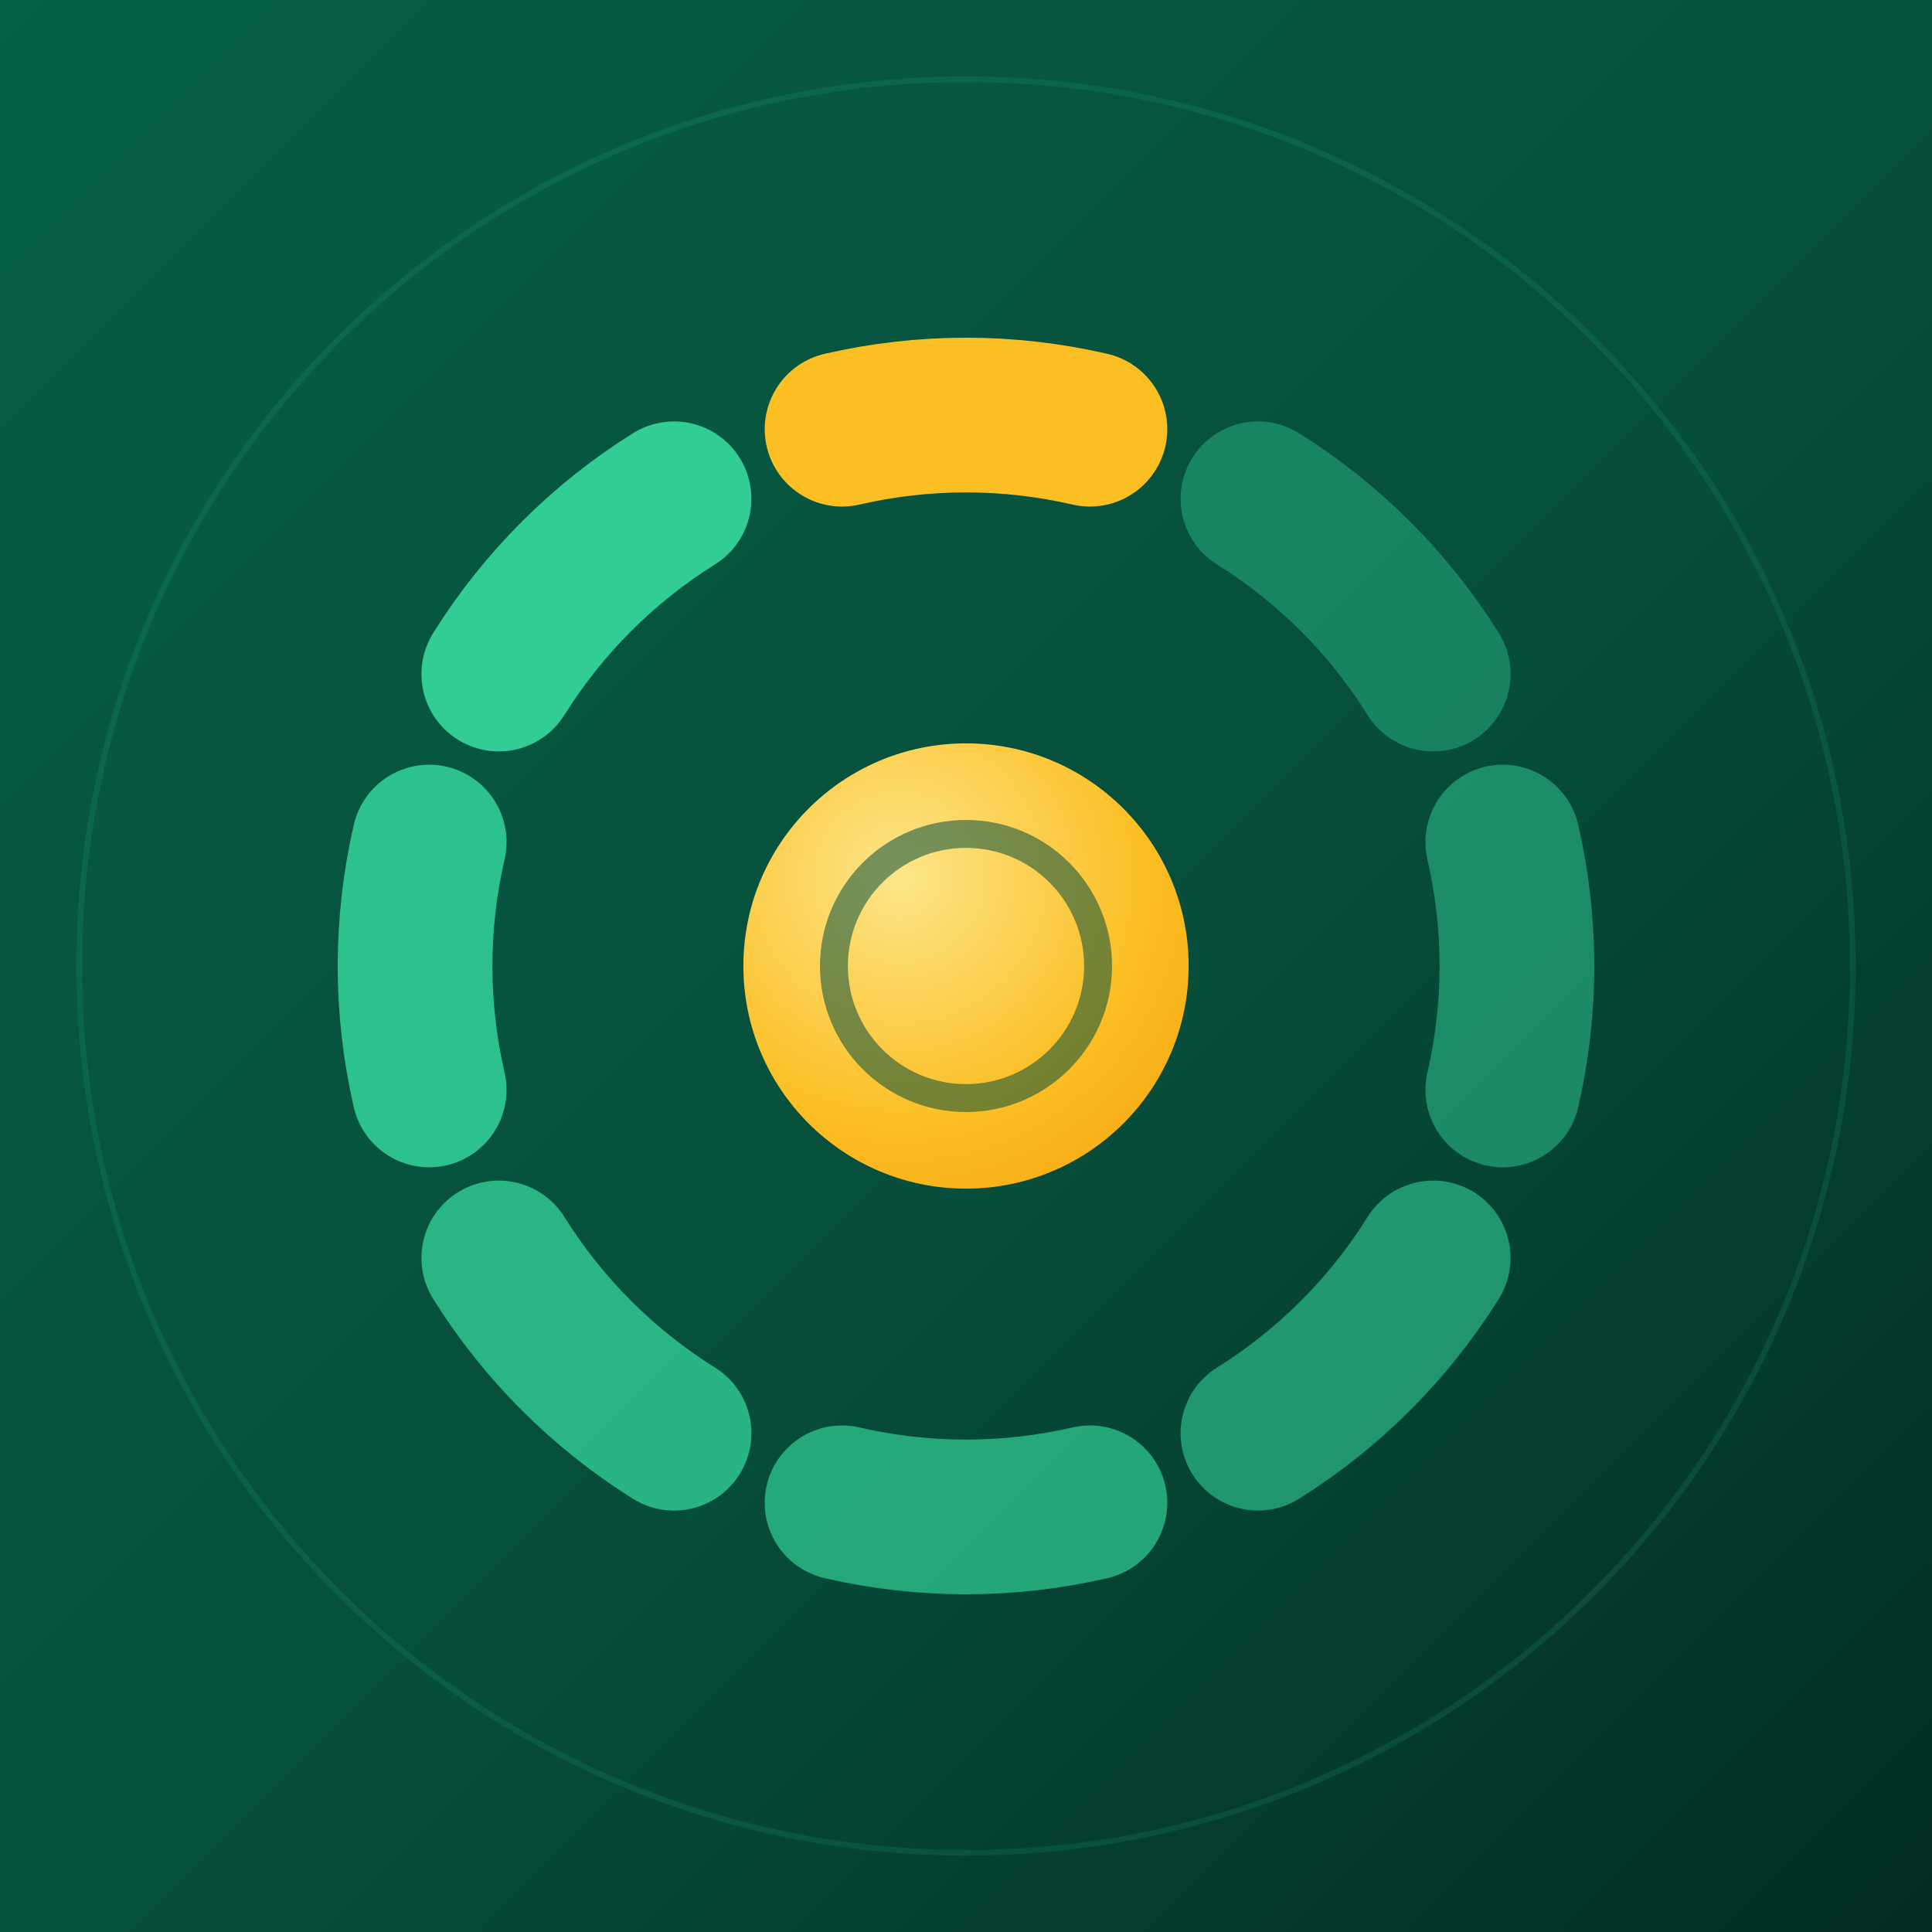
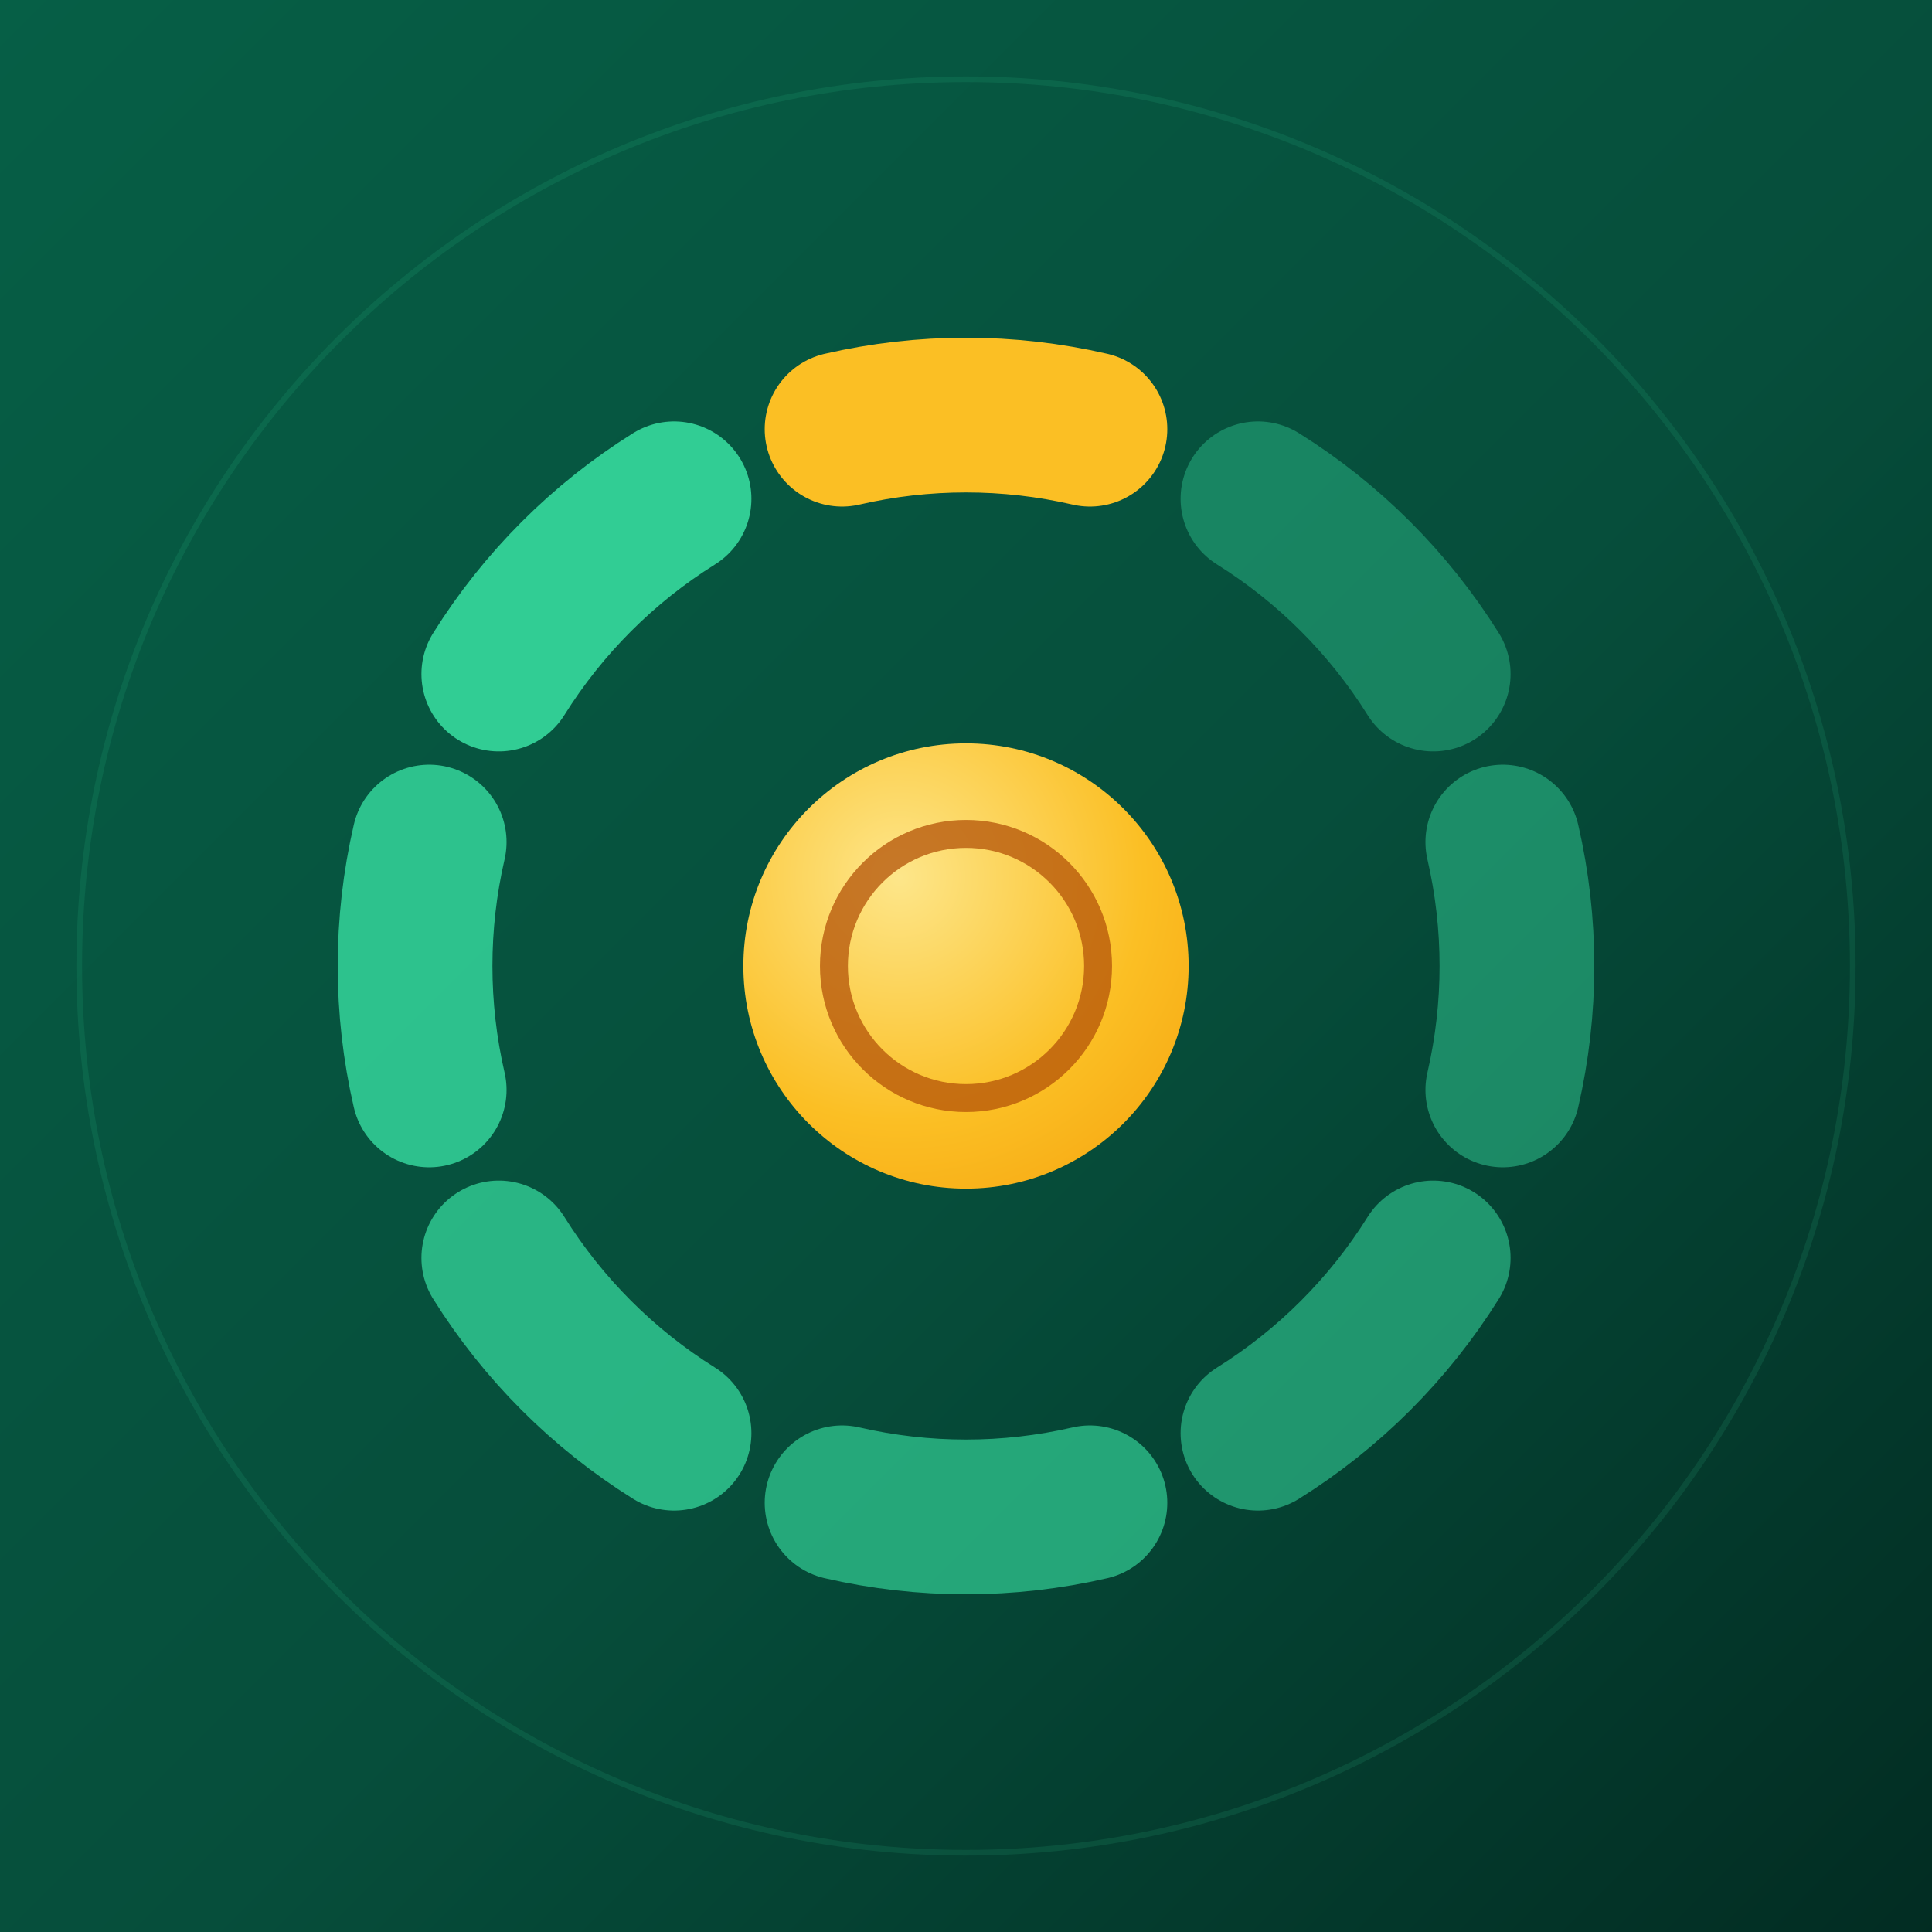
<svg xmlns="http://www.w3.org/2000/svg" viewBox="0 0 1024 1024" width="1024" height="1024">
  <defs>
    <linearGradient id="bg" x1="0" y1="0" x2="1" y2="1">
      <stop offset="0" stop-color="#065f46" />
      <stop offset="0.55" stop-color="#064e3b" />
      <stop offset="1" stop-color="#022c22" />
    </linearGradient>
    <radialGradient id="coin" cx="0.35" cy="0.3" r="1">
      <stop offset="0" stop-color="#fde68a" />
      <stop offset="0.55" stop-color="#fbbf24" />
      <stop offset="1" stop-color="#f59e0b" />
    </radialGradient>
  </defs>
  <rect width="1024" height="1024" fill="url(#bg)" />
  <circle cx="512" cy="512" r="470" fill="none" stroke="#34d399" stroke-opacity="0.12" stroke-width="3" />
  <path d="M 446.31 227.48 A 292 292 0 0 1 577.69 227.48" stroke="#fbbf24" stroke-width="82" stroke-linecap="round" fill="none" />
  <path d="M 666.74 264.37 A 292 292 0 0 1 759.63 357.26" stroke="#34d399" stroke-opacity="0.40" stroke-width="82" stroke-linecap="round" fill="none" />
  <path d="M 796.52 446.31 A 292 292 0 0 1 796.52 577.69" stroke="#34d399" stroke-opacity="0.49" stroke-width="82" stroke-linecap="round" fill="none" />
  <path d="M 759.63 666.74 A 292 292 0 0 1 666.74 759.63" stroke="#34d399" stroke-opacity="0.58" stroke-width="82" stroke-linecap="round" fill="none" />
  <path d="M 577.69 796.52 A 292 292 0 0 1 446.31 796.52" stroke="#34d399" stroke-opacity="0.68" stroke-width="82" stroke-linecap="round" fill="none" />
  <path d="M 357.26 759.63 A 292 292 0 0 1 264.37 666.74" stroke="#34d399" stroke-opacity="0.77" stroke-width="82" stroke-linecap="round" fill="none" />
  <path d="M 227.48 577.69 A 292 292 0 0 1 227.48 446.31" stroke="#34d399" stroke-opacity="0.86" stroke-width="82" stroke-linecap="round" fill="none" />
  <path d="M 264.37 357.26 A 292 292 0 0 1 357.26 264.37" stroke="#34d399" stroke-opacity="0.95" stroke-width="82" stroke-linecap="round" fill="none" />
  <circle cx="512" cy="512" r="118" fill="url(#coin)" opacity="1" />
-   <circle cx="512" cy="512" r="70" fill="none" stroke="#064e3b" stroke-opacity="0.55" stroke-width="14.8" opacity="1" />
+   <circle cx="512" cy="512" r="70" fill="none" stroke="#b45309" stroke-opacity="0.75" stroke-width="14.8" opacity="1" />
</svg>
